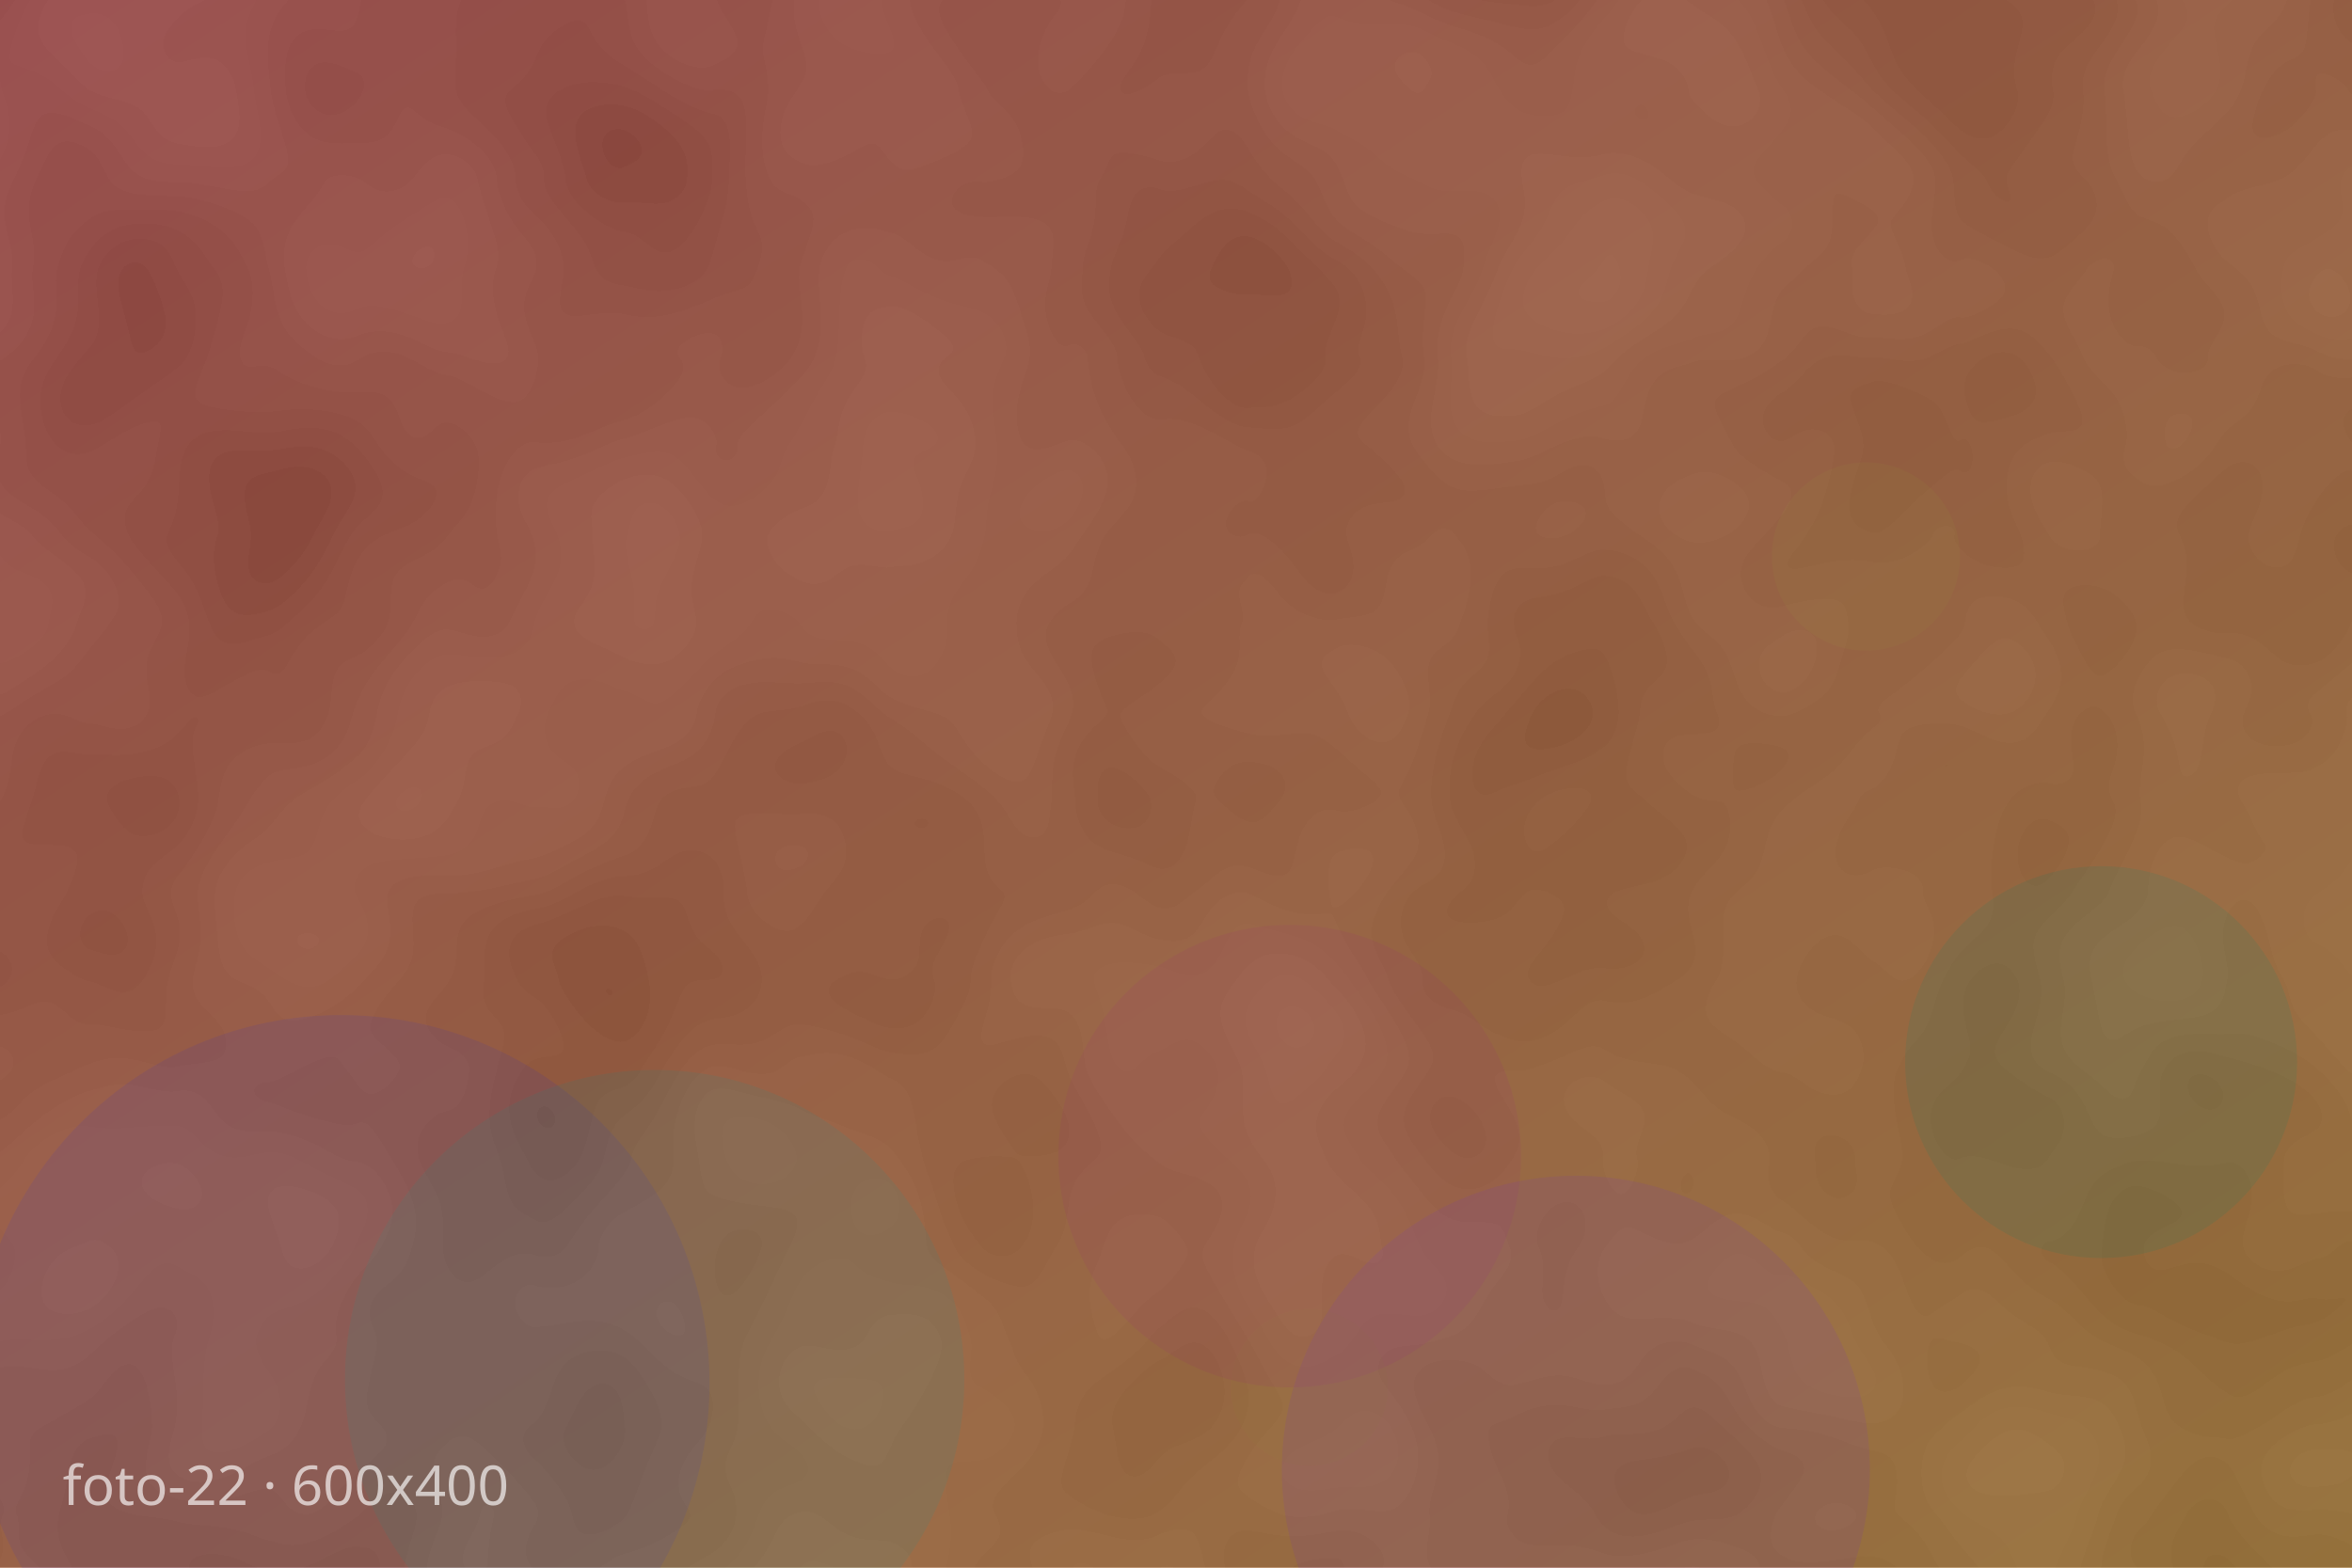
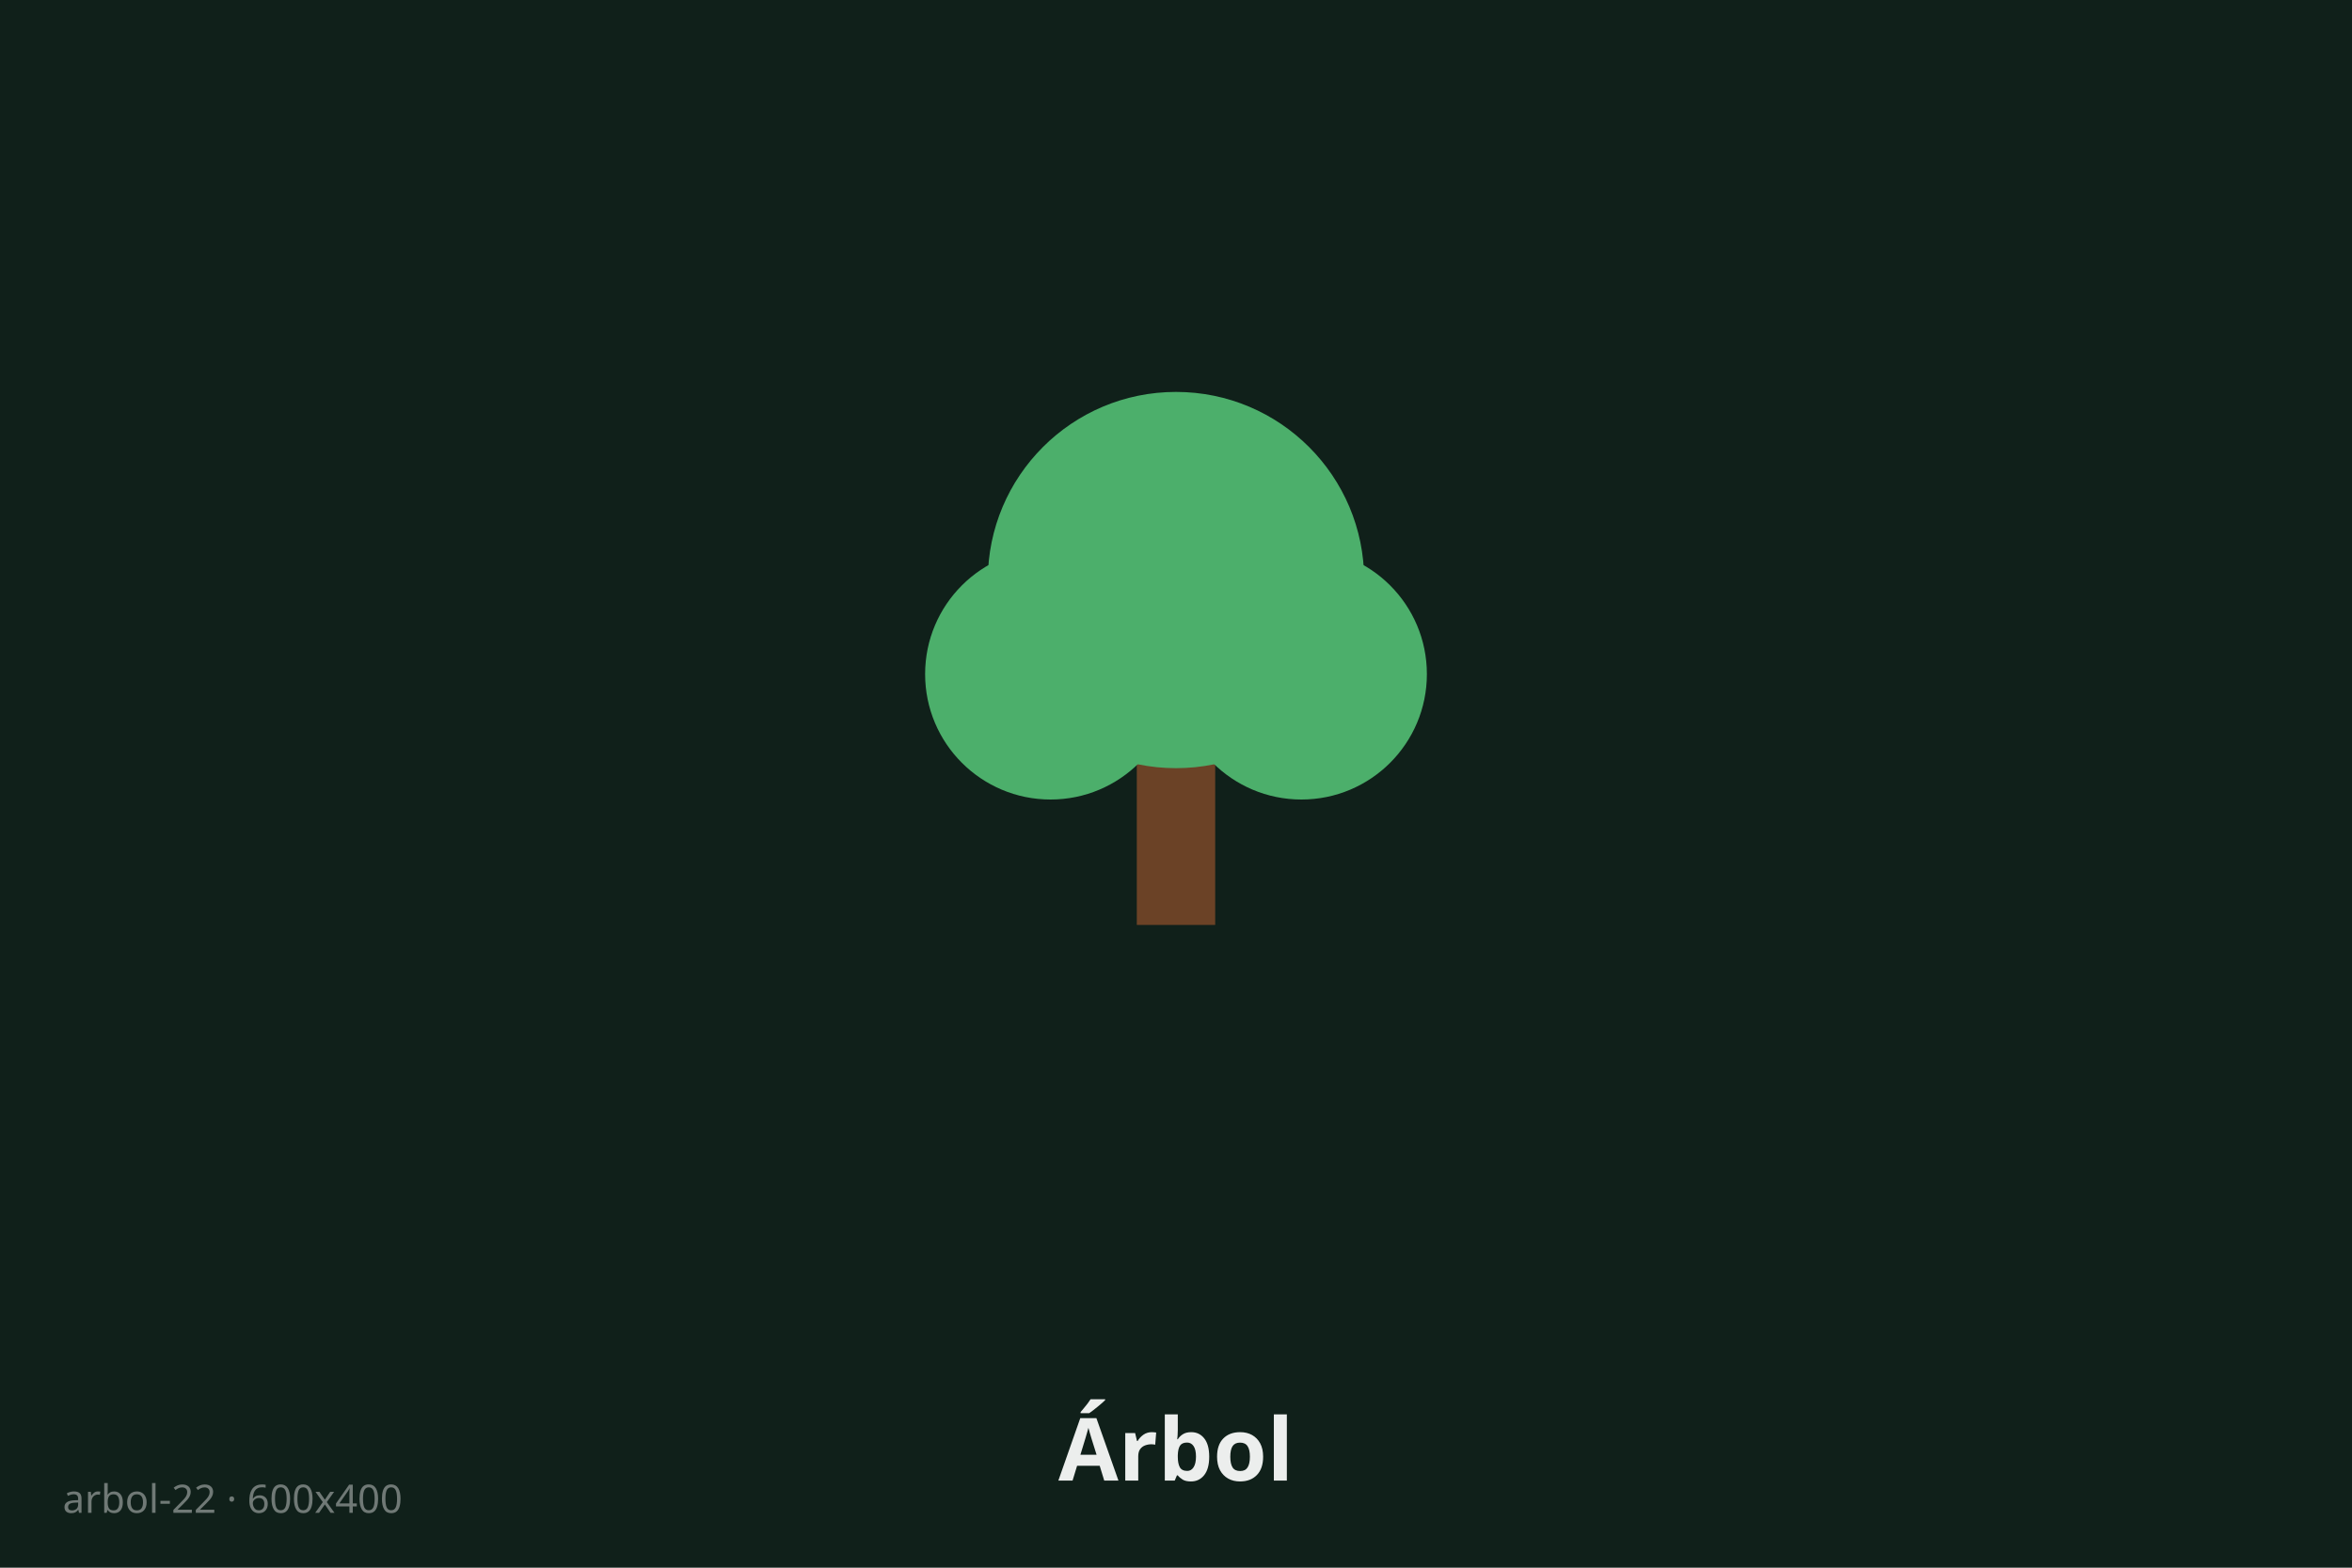
<svg xmlns="http://www.w3.org/2000/svg" width="600" height="400" viewBox="0 0 600 400">
-   <defs>
-     <linearGradient id="g21" x1="0" y1="0" x2="1" y2="1">
-       <stop offset="0%" stop-color="#ff6b6b" />
-       <stop offset="100%" stop-color="#ffb84d" />
-     </linearGradient>
-     <filter id="noise21" x="-20%" y="-20%" width="140%" height="140%">
-       <feTurbulence type="fractalNoise" baseFrequency="0.011" numOctaves="3" seed="914" result="noise" />
-       <feColorMatrix in="noise" type="matrix" values="0 0 0 0 1  0 0 0 0 1  0 0 0 0 1  0 0 0 0.06 0" />
-       <feComposite operator="over" in2="SourceGraphic" />
-     </filter>
-   </defs>
-   <rect width="600" height="400" fill="url(#g21)" />
-   <circle cx="536" cy="271" r="50" fill="#35c98f" opacity="0.18" />
-   <circle cx="334" cy="354" r="20" fill="#f5b942" opacity="0.18" />
-   <circle cx="87" cy="353" r="94" fill="#7c4dff" opacity="0.18" />
-   <circle cx="329" cy="295" r="59" fill="#ff4d94" opacity="0.18" />
-   <circle cx="167" cy="352" r="79" fill="#4dd2c0" opacity="0.18" />
-   <circle cx="402" cy="375" r="75" fill="#c04dff" opacity="0.18" />
-   <circle cx="476" cy="142" r="24" fill="#ffcf4d" opacity="0.18" />
-   <rect width="600" height="400" filter="url(#noise21)" opacity="0.5" />
-   <text x="16" y="384" font-family="sans-serif" font-size="14" fill="rgba(255,255,255,0.65)">foto-22 · 600x400</text>
+   <rect width="600" height="400" fill="#10201a" />
+   <g transform="translate(300, 168) scale(2.000)">
+     <rect x="-5" y="8" width="10" height="26" fill="#6b4226" />
+     <circle cx="0" cy="-10" r="24" fill="#4caf6b" />
+     <circle cx="-16" cy="2" r="16" fill="#4caf6b" />
+     <circle cx="16" cy="2" r="16" fill="#4caf6b" />
+   </g>
+   <text x="300" y="377.778" font-family="sans-serif" font-size="22.222" font-weight="700" fill="rgba(255,255,255,0.92)" text-anchor="middle">Árbol</text>
+   <text x="16" y="386" font-family="sans-serif" font-size="10" fill="rgba(255,255,255,0.4)">arbol-22 · 600x400</text>
</svg>
